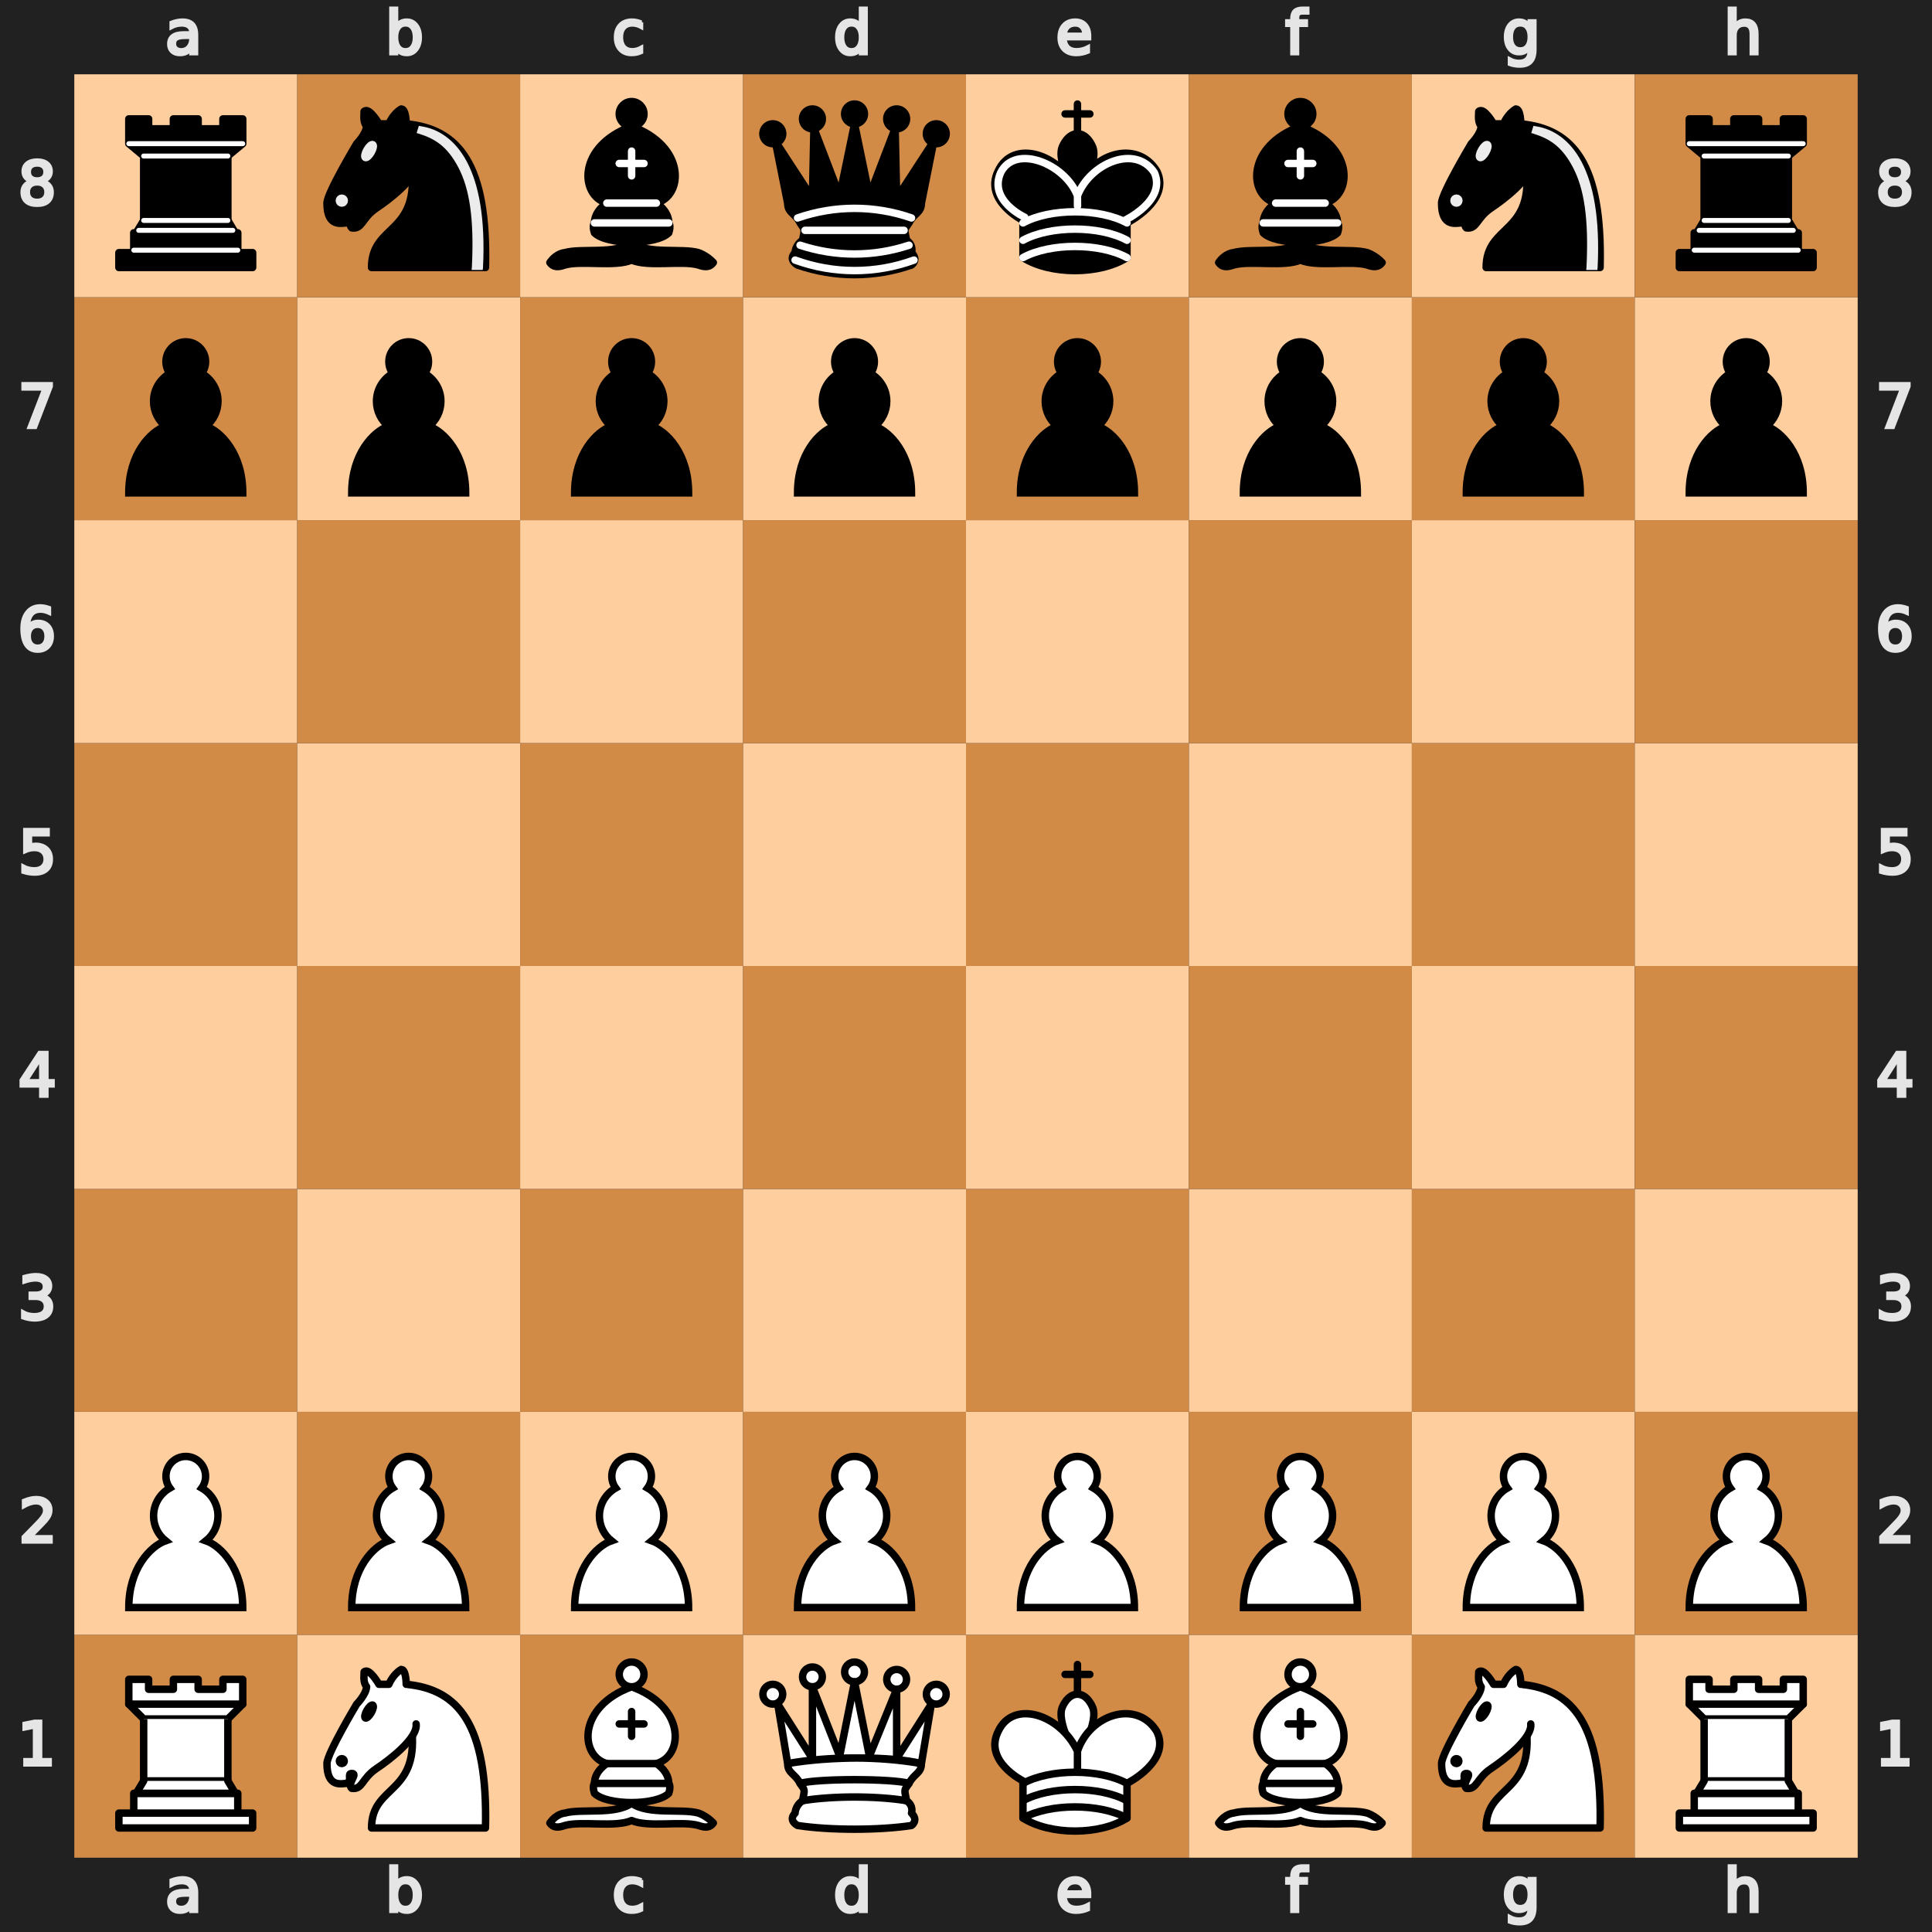
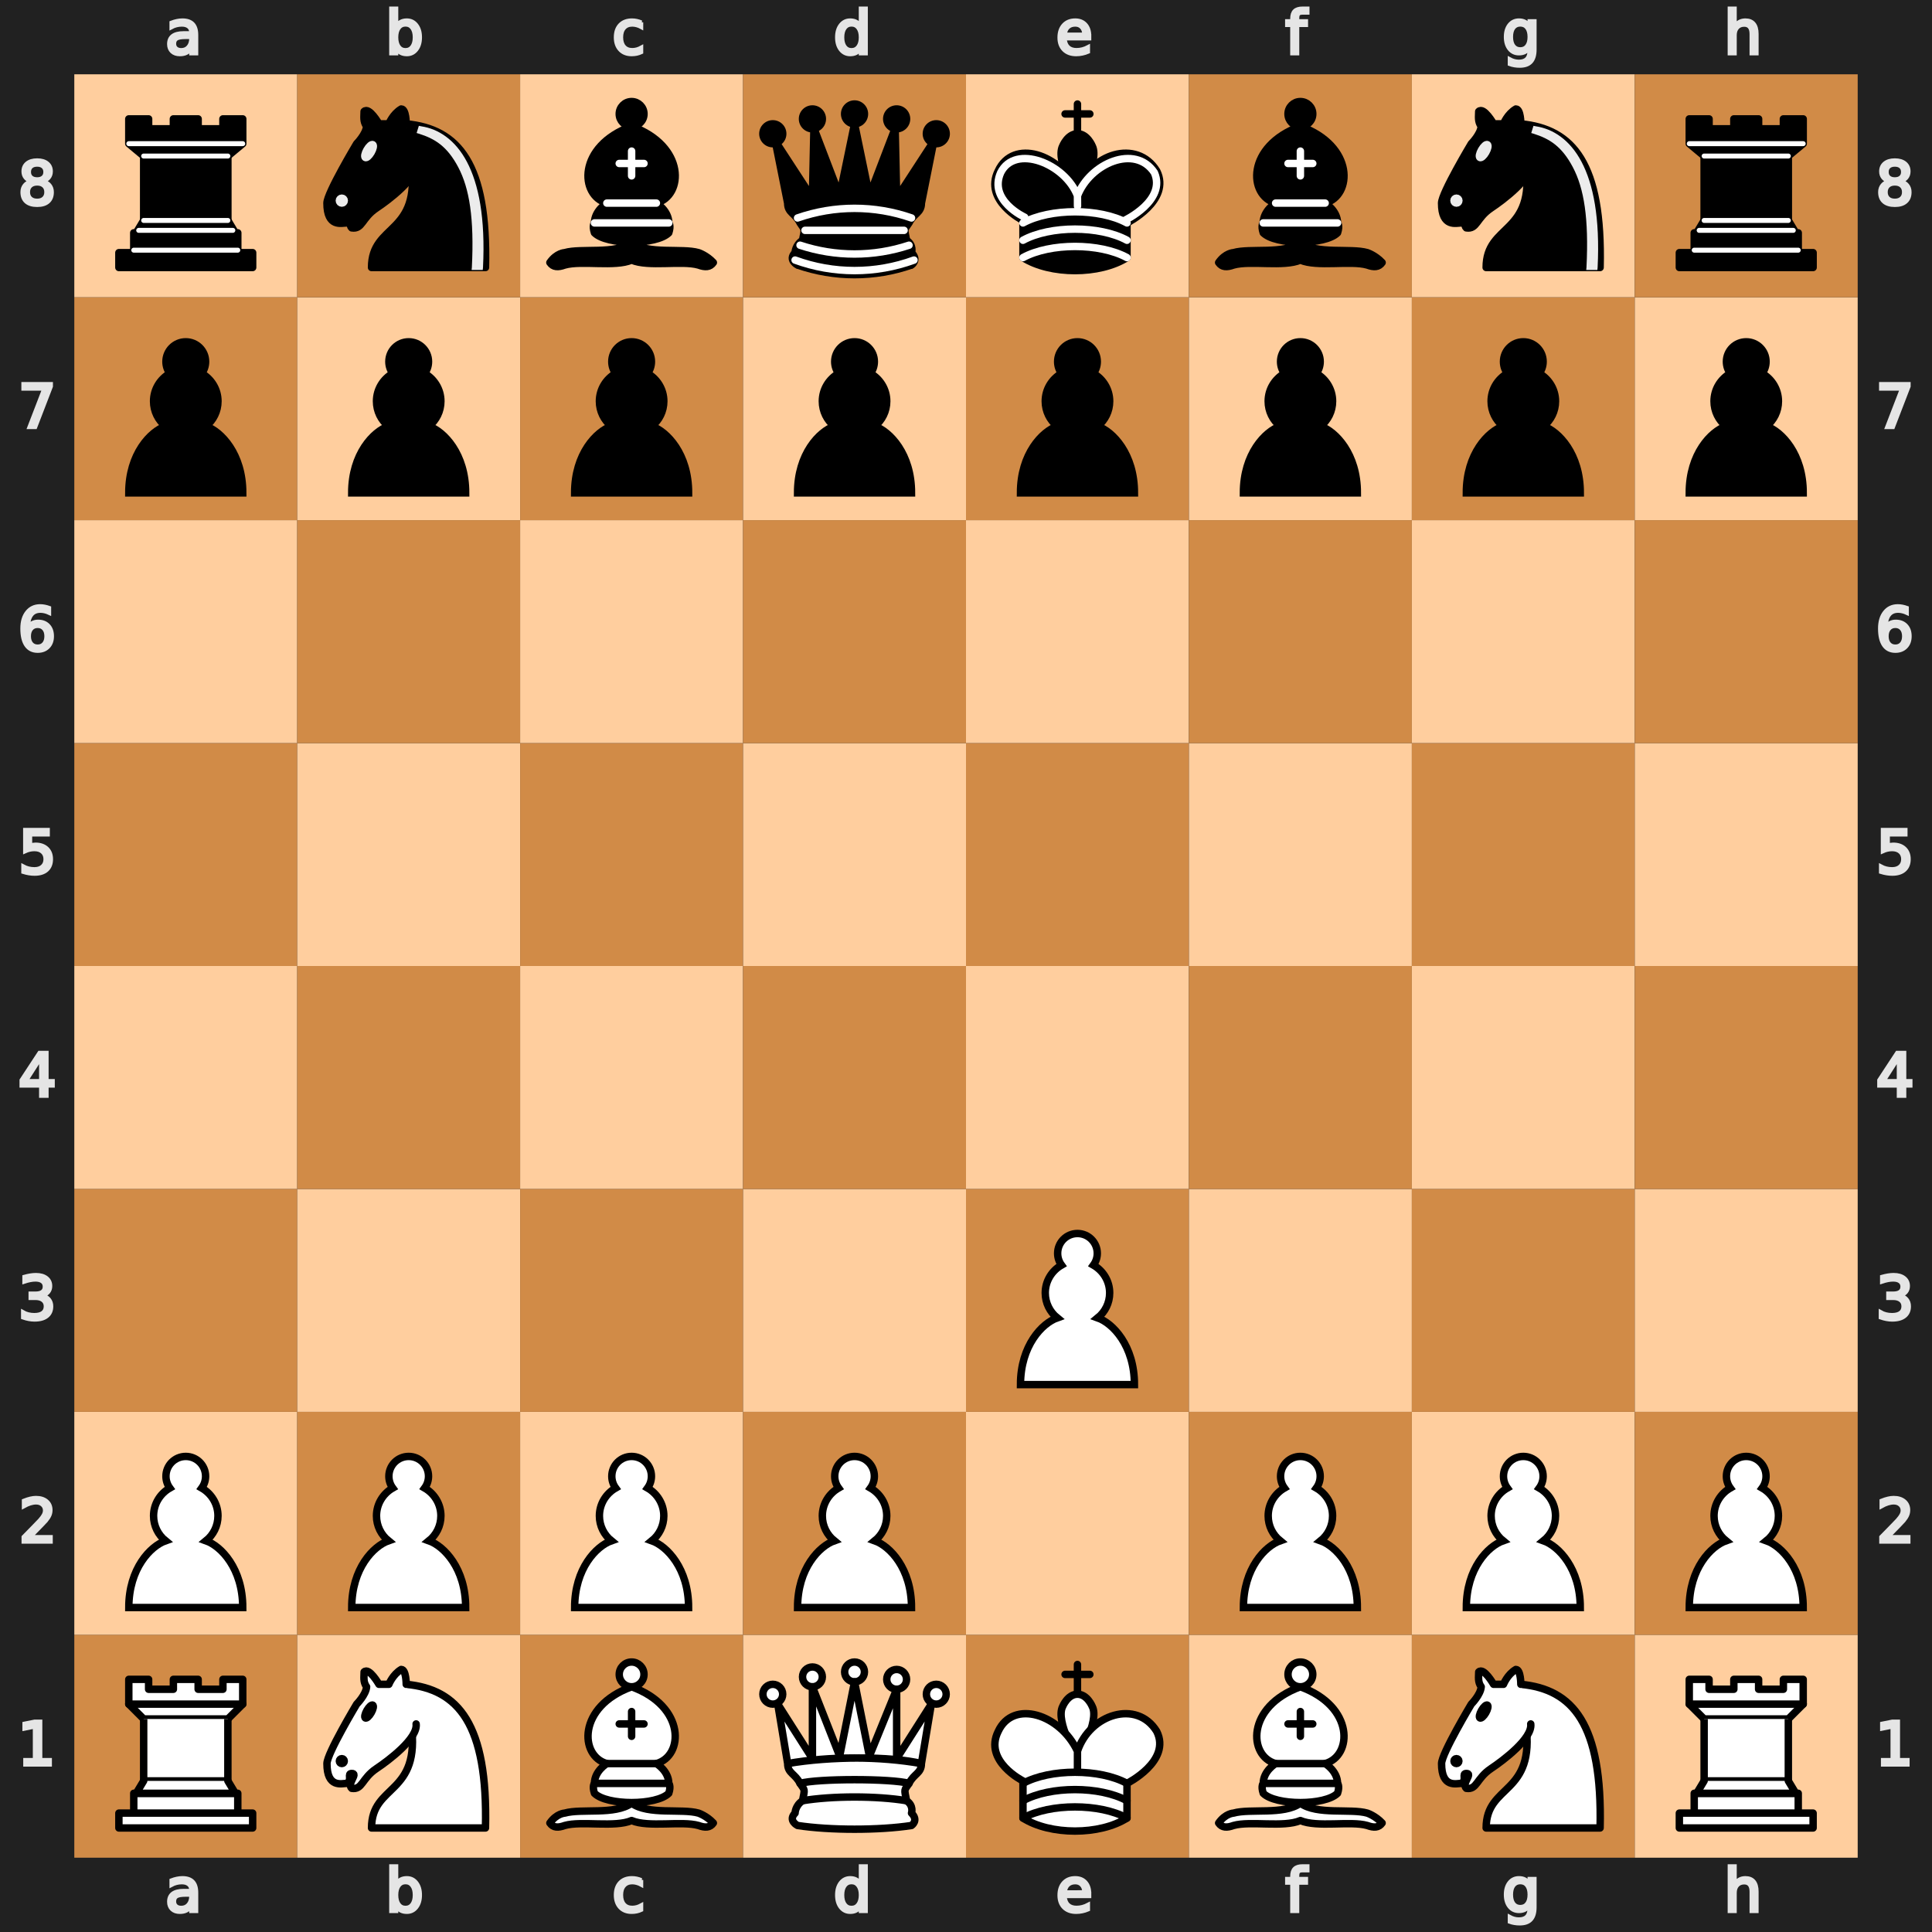
<svg xmlns="http://www.w3.org/2000/svg" xmlns:xlink="http://www.w3.org/1999/xlink" version="1.2" baseProfile="tiny" viewBox="0 0 390 390">
  <defs>
    <g id="white-pawn" class="white pawn">
      <path d="M22.5 9c-2.21 0-4 1.79-4 4 0 .89.29 1.71.78 2.38C17.33 16.5 16 18.59 16 21c0 2.03.94 3.84 2.41 5.03-3 1.06-7.41 5.55-7.41 13.47h23c0-7.92-4.41-12.41-7.41-13.47 1.47-1.19 2.41-3 2.41-5.03 0-2.41-1.33-4.5-3.28-5.62.49-.67.78-1.49.78-2.38 0-2.21-1.79-4-4-4z" fill="#fff" stroke="#000" stroke-width="1.5" stroke-linecap="round" />
    </g>
    <g id="white-knight" class="white knight" fill="none" fill-rule="evenodd" stroke="#000" stroke-width="1.5" stroke-linecap="round" stroke-linejoin="round">
      <path d="M 22,10 C 32.5,11 38.5,18 38,39 L 15,39 C 15,30 25,32.5 23,18" style="fill:#ffffff; stroke:#000000;" />
      <path d="M 24,18 C 24.38,20.91 18.45,25.37 16,27 C 13,29 13.18,31.34 11,31 C 9.958,30.06 12.41,27.96 11,28 C 10,28 11.19,29.23 10,30 C 9,30 5.997,31 6,26 C 6,24 12,14 12,14 C 12,14 13.89,12.1 14,10.5 C 13.27,9.506 13.5,8.5 13.5,7.5 C 14.5,6.5 16.5,10 16.5,10 L 18.5,10 C 18.5,10 19.28,8.008 21,7 C 22,7 22,10 22,10" style="fill:#ffffff; stroke:#000000;" />
      <path d="M 9.5 25.5 A 0.5 0.5 0 1 1 8.5,25.5 A 0.5 0.5 0 1 1 9.5 25.5 z" style="fill:#000000; stroke:#000000;" />
      <path d="M 15 15.5 A 0.5 1.5 0 1 1 14,15.5 A 0.5 1.5 0 1 1 15 15.5 z" transform="matrix(0.866,0.5,-0.5,0.866,9.693,-5.173)" style="fill:#000000; stroke:#000000;" />
    </g>
    <g id="white-bishop" class="white bishop" fill="none" fill-rule="evenodd" stroke="#000" stroke-width="1.5" stroke-linecap="round" stroke-linejoin="round">
      <g fill="#fff" stroke-linecap="butt">
        <path d="M9 36c3.39-.97 10.11.43 13.5-2 3.39 2.43 10.11 1.03 13.5 2 0 0 1.65.54 3 2-.68.97-1.65.99-3 .5-3.39-.97-10.11.46-13.5-1-3.39 1.46-10.11.03-13.5 1-1.354.49-2.323.47-3-.5 1.354-1.94 3-2 3-2zM15 32c2.5 2.5 12.5 2.5 15 0 .5-1.5 0-2 0-2 0-2.5-2.5-4-2.5-4 5.5-1.5 6-11.5-5-15.5-11 4-10.5 14-5 15.5 0 0-2.5 1.5-2.5 4 0 0-.5.5 0 2zM25 8a2.5 2.5 0 1 1-5 0 2.5 2.5 0 1 1 5 0z" />
      </g>
      <path d="M17.5 26h10M15 30h15m-7.5-14.5v5M20 18h5" stroke-linejoin="miter" />
    </g>
    <g id="white-rook" class="white rook" fill="#fff" fill-rule="evenodd" stroke="#000" stroke-width="1.5" stroke-linecap="round" stroke-linejoin="round">
      <path d="M9 39h27v-3H9v3zM12 36v-4h21v4H12zM11 14V9h4v2h5V9h5v2h5V9h4v5" stroke-linecap="butt" />
      <path d="M34 14l-3 3H14l-3-3" />
      <path d="M31 17v12.5H14V17" stroke-linecap="butt" stroke-linejoin="miter" />
      <path d="M31 29.5l1.5 2.5h-20l1.5-2.5" />
      <path d="M11 14h23" fill="none" stroke-linejoin="miter" />
    </g>
    <g id="white-queen" class="white queen" fill="#fff" fill-rule="evenodd" stroke="#000" stroke-width="1.5" stroke-linecap="round" stroke-linejoin="round">
      <path d="M8 12a2 2 0 1 1-4 0 2 2 0 1 1 4 0zM24.5 7.5a2 2 0 1 1-4 0 2 2 0 1 1 4 0zM41 12a2 2 0 1 1-4 0 2 2 0 1 1 4 0zM16 8.5a2 2 0 1 1-4 0 2 2 0 1 1 4 0zM33 9a2 2 0 1 1-4 0 2 2 0 1 1 4 0z" />
      <path d="M9 26c8.5-1.5 21-1.5 27 0l2-12-7 11V11l-5.5 13.5-3-15-3 15-5.5-14V25L7 14l2 12zM9 26c0 2 1.5 2 2.5 4 1 1.5 1 1 .5 3.5-1.5 1-1.5 2.5-1.5 2.5-1.5 1.5.5 2.5.5 2.5 6.5 1 16.5 1 23 0 0 0 1.5-1 0-2.5 0 0 .5-1.5-1-2.5-.5-2.5-.5-2 .5-3.5 1-2 2.5-2 2.5-4-8.5-1.5-18.5-1.5-27 0z" stroke-linecap="butt" />
      <path d="M11.5 30c3.5-1 18.5-1 22 0M12 33.5c6-1 15-1 21 0" fill="none" />
    </g>
    <g id="white-king" class="white king" fill="none" fill-rule="evenodd" stroke="#000" stroke-width="1.5" stroke-linecap="round" stroke-linejoin="round">
      <path d="M22.5 11.63V6M20 8h5" stroke-linejoin="miter" />
      <path d="M22.5 25s4.5-7.5 3-10.5c0 0-1-2.5-3-2.5s-3 2.5-3 2.5c-1.5 3 3 10.5 3 10.5" fill="#fff" stroke-linecap="butt" stroke-linejoin="miter" />
      <path d="M11.5 37c5.5 3.5 15.5 3.5 21 0v-7s9-4.5 6-10.5c-4-6.5-13.5-3.5-16 4V27v-3.5c-3.5-7.5-13-10.5-16-4-3 6 5 10 5 10V37z" fill="#fff" />
      <path d="M11.5 30c5.5-3 15.5-3 21 0m-21 3.5c5.5-3 15.5-3 21 0m-21 3.5c5.5-3 15.5-3 21 0" />
    </g>
    <g id="black-pawn" class="black pawn">
      <path d="M22.5 9c-2.21 0-4 1.79-4 4 0 .89.29 1.71.78 2.38C17.33 16.5 16 18.59 16 21c0 2.03.94 3.84 2.41 5.03-3 1.06-7.41 5.55-7.41 13.47h23c0-7.92-4.41-12.41-7.41-13.47 1.47-1.19 2.41-3 2.41-5.03 0-2.41-1.33-4.5-3.28-5.62.49-.67.78-1.49.78-2.38 0-2.21-1.79-4-4-4z" fill="#000" stroke="#000" stroke-width="1.5" stroke-linecap="round" />
    </g>
    <g id="black-knight" class="black knight" fill="none" fill-rule="evenodd" stroke="#000" stroke-width="1.5" stroke-linecap="round" stroke-linejoin="round">
      <path d="M 22,10 C 32.5,11 38.5,18 38,39 L 15,39 C 15,30 25,32.5 23,18" style="fill:#000000; stroke:#000000;" />
      <path d="M 24,18 C 24.38,20.91 18.45,25.37 16,27 C 13,29 13.18,31.34 11,31 C 9.958,30.06 12.41,27.96 11,28 C 10,28 11.19,29.23 10,30 C 9,30 5.997,31 6,26 C 6,24 12,14 12,14 C 12,14 13.89,12.1 14,10.5 C 13.27,9.506 13.5,8.5 13.5,7.5 C 14.5,6.5 16.5,10 16.5,10 L 18.5,10 C 18.5,10 19.28,8.008 21,7 C 22,7 22,10 22,10" style="fill:#000000; stroke:#000000;" />
      <path d="M 9.5 25.5 A 0.5 0.5 0 1 1 8.5,25.5 A 0.5 0.5 0 1 1 9.5 25.5 z" style="fill:#ececec; stroke:#ececec;" />
      <path d="M 15 15.5 A 0.5 1.5 0 1 1 14,15.5 A 0.5 1.5 0 1 1 15 15.5 z" transform="matrix(0.866,0.5,-0.5,0.866,9.693,-5.173)" style="fill:#ececec; stroke:#ececec;" />
      <path d="M 24.55,10.4 L 24.1,11.85 L 24.6,12 C 27.75,13 30.25,14.49 32.5,18.75 C 34.75,23.01 35.75,29.06 35.25,39 L 35.2,39.5 L 37.45,39.5 L 37.5,39 C 38,28.94 36.62,22.15 34.25,17.66 C 31.88,13.17 28.46,11.02 25.06,10.5 L 24.55,10.4 z " style="fill:#ececec; stroke:none;" />
    </g>
    <g id="black-bishop" class="black bishop" fill="none" fill-rule="evenodd" stroke="#000" stroke-width="1.5" stroke-linecap="round" stroke-linejoin="round">
      <path d="M9 36c3.39-.97 10.11.43 13.5-2 3.39 2.43 10.11 1.03 13.5 2 0 0 1.65.54 3 2-.68.97-1.65.99-3 .5-3.39-.97-10.11.46-13.5-1-3.39 1.46-10.11.03-13.5 1-1.354.49-2.323.47-3-.5 1.354-1.94 3-2 3-2zm6-4c2.5 2.5 12.5 2.5 15 0 .5-1.5 0-2 0-2 0-2.5-2.5-4-2.5-4 5.5-1.5 6-11.5-5-15.5-11 4-10.5 14-5 15.5 0 0-2.5 1.5-2.5 4 0 0-.5.5 0 2zM25 8a2.5 2.5 0 1 1-5 0 2.5 2.5 0 1 1 5 0z" fill="#000" stroke-linecap="butt" />
      <path d="M17.5 26h10M15 30h15m-7.5-14.5v5M20 18h5" stroke="#fff" stroke-linejoin="miter" />
    </g>
    <g id="black-rook" class="black rook" fill="#000" fill-rule="evenodd" stroke="#000" stroke-width="1.5" stroke-linecap="round" stroke-linejoin="round">
      <path d="M9 39h27v-3H9v3zM12.5 32l1.5-2.5h17l1.5 2.5h-20zM12 36v-4h21v4H12z" stroke-linecap="butt" />
      <path d="M14 29.5v-13h17v13H14z" stroke-linecap="butt" stroke-linejoin="miter" />
      <path d="M14 16.5L11 14h23l-3 2.5H14zM11 14V9h4v2h5V9h5v2h5V9h4v5H11z" stroke-linecap="butt" />
      <path d="M12 35.5h21M13 31.5h19M14 29.5h17M14 16.5h17M11 14h23" fill="none" stroke="#fff" stroke-width="1" stroke-linejoin="miter" />
    </g>
    <g id="black-queen" class="black queen" fill="#000" fill-rule="evenodd" stroke="#000" stroke-width="1.5" stroke-linecap="round" stroke-linejoin="round">
      <g fill="#000" stroke="none">
        <circle cx="6" cy="12" r="2.75" />
        <circle cx="14" cy="9" r="2.75" />
        <circle cx="22.5" cy="8" r="2.75" />
        <circle cx="31" cy="9" r="2.75" />
        <circle cx="39" cy="12" r="2.75" />
      </g>
      <path d="M9 26c8.5-1.5 21-1.5 27 0l2.5-12.5L31 25l-.3-14.1-5.2 13.6-3-14.5-3 14.5-5.2-13.6L14 25 6.5 13.5 9 26zM9 26c0 2 1.5 2 2.5 4 1 1.5 1 1 .5 3.5-1.5 1-1.5 2.5-1.5 2.5-1.5 1.5.5 2.5.5 2.5 6.5 1 16.5 1 23 0 0 0 1.5-1 0-2.5 0 0 .5-1.5-1-2.5-.5-2.5-.5-2 .5-3.5 1-2 2.5-2 2.5-4-8.5-1.5-18.5-1.5-27 0z" stroke-linecap="butt" />
      <path d="M11 38.5a35 35 1 0 0 23 0" fill="none" stroke-linecap="butt" />
      <path d="M11 29a35 35 1 0 1 23 0M12.5 31.5h20M11.5 34.5a35 35 1 0 0 22 0M10.5 37.5a35 35 1 0 0 24 0" fill="none" stroke="#fff" />
    </g>
    <g id="black-king" class="black king" fill="none" fill-rule="evenodd" stroke="#000" stroke-width="1.5" stroke-linecap="round" stroke-linejoin="round">
      <path d="M22.5 11.63V6" stroke-linejoin="miter" />
      <path d="M22.5 25s4.5-7.5 3-10.5c0 0-1-2.5-3-2.5s-3 2.5-3 2.5c-1.5 3 3 10.5 3 10.5" fill="#000" stroke-linecap="butt" stroke-linejoin="miter" />
      <path d="M11.5 37c5.5 3.5 15.5 3.5 21 0v-7s9-4.5 6-10.5c-4-6.5-13.5-3.5-16 4V27v-3.5c-3.5-7.5-13-10.5-16-4-3 6 5 10 5 10V37z" fill="#000" />
      <path d="M20 8h5" stroke-linejoin="miter" />
      <path d="M32 29.5s8.5-4 6.03-9.65C34.15 14 25 18 22.5 24.5l.01 2.1-.01-2.1C20 18 9.906 14 6.997 19.85c-2.497 5.65 4.853 9 4.853 9M11.5 30c5.5-3 15.5-3 21 0m-21 3.5c5.5-3 15.5-3 21 0m-21 3.5c5.5-3 15.5-3 21 0" stroke="#fff" />
    </g>
  </defs>
  <rect x="0" y="0" width="390" height="390" fill="#212121" />
  <g transform="translate(20, 0) scale(0.75, 0.75)" fill="#e5e5e5" stroke="#e5e5e5">
    <path d="M23.328 10.016q-1.742 0-2.414.398-.672.398-.672 1.36 0 .765.5 1.218.508.445 1.375.445 1.196 0 1.914-.843.727-.852.727-2.258v-.32zm2.867-.594v4.992h-1.437v-1.328q-.492.797-1.227 1.18-.734.375-1.797.375-1.343 0-2.14-.75-.79-.758-.79-2.024 0-1.476.985-2.226.992-.75 2.953-.75h2.016V8.75q0-.992-.656-1.531-.649-.547-1.829-.547-.75 0-1.46.18-.711.18-1.368.539V6.062q.79-.304 1.532-.453.742-.156 1.445-.156 1.898 0 2.836.984.937.985.937 2.985z" />
  </g>
  <g transform="translate(20, 375) scale(0.75, 0.75)" fill="#e5e5e5" stroke="#e5e5e5">
    <path d="M23.328 10.016q-1.742 0-2.414.398-.672.398-.672 1.36 0 .765.5 1.218.508.445 1.375.445 1.196 0 1.914-.843.727-.852.727-2.258v-.32zm2.867-.594v4.992h-1.437v-1.328q-.492.797-1.227 1.18-.734.375-1.797.375-1.343 0-2.14-.75-.79-.758-.79-2.024 0-1.476.985-2.226.992-.75 2.953-.75h2.016V8.75q0-.992-.656-1.531-.649-.547-1.829-.547-.75 0-1.46.18-.711.18-1.368.539V6.062q.79-.304 1.532-.453.742-.156 1.445-.156 1.898 0 2.836.984.937.985.937 2.985z" />
  </g>
  <g transform="translate(65, 0) scale(0.75, 0.75)" fill="#e5e5e5" stroke="#e5e5e5">
    <path d="M24.922 10.047q0-1.586-.656-2.485-.649-.906-1.79-.906-1.14 0-1.796.906-.649.899-.649 2.485 0 1.586.649 2.492.656.898 1.797.898 1.14 0 1.789-.898.656-.906.656-2.492zm-4.89-3.055q.452-.781 1.14-1.156.695-.383 1.656-.383 1.594 0 2.586 1.266 1 1.265 1 3.328 0 2.062-1 3.328-.992 1.266-2.586 1.266-.96 0-1.656-.375-.688-.383-1.14-1.164v1.312h-1.446V2.258h1.445z" />
  </g>
  <g transform="translate(65, 375) scale(0.75, 0.75)" fill="#e5e5e5" stroke="#e5e5e5">
    <path d="M24.922 10.047q0-1.586-.656-2.485-.649-.906-1.79-.906-1.14 0-1.796.906-.649.899-.649 2.485 0 1.586.649 2.492.656.898 1.797.898 1.14 0 1.789-.898.656-.906.656-2.492zm-4.89-3.055q.452-.781 1.14-1.156.695-.383 1.656-.383 1.594 0 2.586 1.266 1 1.265 1 3.328 0 2.062-1 3.328-.992 1.266-2.586 1.266-.96 0-1.656-.375-.688-.383-1.14-1.164v1.312h-1.446V2.258h1.445z" />
  </g>
  <g transform="translate(110, 0) scale(0.75, 0.75)" fill="#e5e5e5" stroke="#e5e5e5">
    <path d="M25.96 6v1.344q-.608-.336-1.226-.5-.609-.172-1.234-.172-1.398 0-2.172.89-.773.883-.773 2.485 0 1.601.773 2.492.774.883 2.172.883.625 0 1.234-.164.618-.172 1.227-.508v1.328q-.602.281-1.25.422-.64.14-1.367.14-1.977 0-3.14-1.242-1.165-1.242-1.165-3.351 0-2.14 1.172-3.367 1.18-1.227 3.227-1.227.664 0 1.296.14.633.134 1.227.407z" />
  </g>
  <g transform="translate(110, 375) scale(0.75, 0.75)" fill="#e5e5e5" stroke="#e5e5e5">
    <path d="M25.96 6v1.344q-.608-.336-1.226-.5-.609-.172-1.234-.172-1.398 0-2.172.89-.773.883-.773 2.485 0 1.601.773 2.492.774.883 2.172.883.625 0 1.234-.164.618-.172 1.227-.508v1.328q-.602.281-1.25.422-.64.14-1.367.14-1.977 0-3.14-1.242-1.165-1.242-1.165-3.351 0-2.14 1.172-3.367 1.18-1.227 3.227-1.227.664 0 1.296.14.633.134 1.227.407z" />
  </g>
  <g transform="translate(155, 0) scale(0.75, 0.75)" fill="#e5e5e5" stroke="#e5e5e5">
    <path d="M24.973 6.992V2.258h1.437v12.156h-1.437v-1.312q-.453.78-1.149 1.164-.687.375-1.656.375-1.586 0-2.586-1.266-.992-1.266-.992-3.328 0-2.063.992-3.328 1-1.266 2.586-1.266.969 0 1.656.383.696.375 1.149 1.156zm-4.899 3.055q0 1.586.649 2.492.656.898 1.797.898 1.14 0 1.796-.898.657-.906.657-2.492 0-1.586-.657-2.485-.656-.906-1.796-.906-1.141 0-1.797.906-.649.899-.649 2.485z" />
  </g>
  <g transform="translate(155, 375) scale(0.75, 0.75)" fill="#e5e5e5" stroke="#e5e5e5">
    <path d="M24.973 6.992V2.258h1.437v12.156h-1.437v-1.312q-.453.78-1.149 1.164-.687.375-1.656.375-1.586 0-2.586-1.266-.992-1.266-.992-3.328 0-2.063.992-3.328 1-1.266 2.586-1.266.969 0 1.656.383.696.375 1.149 1.156zm-4.899 3.055q0 1.586.649 2.492.656.898 1.797.898 1.14 0 1.796-.898.657-.906.657-2.492 0-1.586-.657-2.485-.656-.906-1.796-.906-1.141 0-1.797.906-.649.899-.649 2.485z" />
  </g>
  <g transform="translate(200, 0) scale(0.75, 0.75)" fill="#e5e5e5" stroke="#e5e5e5">
    <path d="M26.555 9.68v.703h-6.61q.094 1.484.89 2.265.806.774 2.235.774.828 0 1.602-.203.781-.203 1.547-.61v1.36q-.774.328-1.586.5-.813.172-1.649.172-2.093 0-3.32-1.22-1.219-1.218-1.219-3.296 0-2.148 1.157-3.406 1.164-1.266 3.132-1.266 1.766 0 2.79 1.14 1.03 1.134 1.03 3.087zm-1.438-.422q-.015-1.18-.664-1.883-.64-.703-1.703-.703-1.203 0-1.93.68-.718.68-.828 1.914z" />
  </g>
  <g transform="translate(200, 375) scale(0.75, 0.75)" fill="#e5e5e5" stroke="#e5e5e5">
    <path d="M26.555 9.68v.703h-6.61q.094 1.484.89 2.265.806.774 2.235.774.828 0 1.602-.203.781-.203 1.547-.61v1.36q-.774.328-1.586.5-.813.172-1.649.172-2.093 0-3.32-1.22-1.219-1.218-1.219-3.296 0-2.148 1.157-3.406 1.164-1.266 3.132-1.266 1.766 0 2.79 1.14 1.03 1.134 1.03 3.087zm-1.438-.422q-.015-1.18-.664-1.883-.64-.703-1.703-.703-1.203 0-1.93.68-.718.68-.828 1.914z" />
  </g>
  <g transform="translate(245, 0) scale(0.75, 0.75)" fill="#e5e5e5" stroke="#e5e5e5">
    <path d="M25.285 2.258v1.195H23.91q-.773 0-1.078.313-.297.312-.297 1.125v.773h2.367v1.117h-2.367v7.633H21.09V6.781h-1.375V5.664h1.375v-.61q0-1.46.68-2.124.68-.672 2.156-.672z" />
  </g>
  <g transform="translate(245, 375) scale(0.75, 0.75)" fill="#e5e5e5" stroke="#e5e5e5">
    <path d="M25.285 2.258v1.195H23.91q-.773 0-1.078.313-.297.312-.297 1.125v.773h2.367v1.117h-2.367v7.633H21.09V6.781h-1.375V5.664h1.375v-.61q0-1.46.68-2.124.68-.672 2.156-.672z" />
  </g>
  <g transform="translate(290, 0) scale(0.75, 0.75)" fill="#e5e5e5" stroke="#e5e5e5">
    <path d="M24.973 9.937q0-1.562-.649-2.421-.64-.86-1.804-.86-1.157 0-1.805.86-.64.859-.64 2.421 0 1.555.64 2.415.648.859 1.805.859 1.164 0 1.804-.86.649-.859.649-2.414zm1.437 3.391q0 2.234-.992 3.32-.992 1.094-3.04 1.094-.757 0-1.429-.117-.672-.11-1.304-.344v-1.398q.632.344 1.25.508.617.164 1.257.164 1.414 0 2.118-.743.703-.734.703-2.226v-.711q-.446.773-1.141 1.156-.695.383-1.664.383-1.61 0-2.594-1.227-.984-1.226-.984-3.25 0-2.03.984-3.257.985-1.227 2.594-1.227.969 0 1.664.383t1.14 1.156V5.664h1.438z" />
  </g>
  <g transform="translate(290, 375) scale(0.75, 0.75)" fill="#e5e5e5" stroke="#e5e5e5">
    <path d="M24.973 9.937q0-1.562-.649-2.421-.64-.86-1.804-.86-1.157 0-1.805.86-.64.859-.64 2.421 0 1.555.64 2.415.648.859 1.805.859 1.164 0 1.804-.86.649-.859.649-2.414zm1.437 3.391q0 2.234-.992 3.32-.992 1.094-3.04 1.094-.757 0-1.429-.117-.672-.11-1.304-.344v-1.398q.632.344 1.25.508.617.164 1.257.164 1.414 0 2.118-.743.703-.734.703-2.226v-.711q-.446.773-1.141 1.156-.695.383-1.664.383-1.61 0-2.594-1.227-.984-1.226-.984-3.25 0-2.03.984-3.257.985-1.227 2.594-1.227.969 0 1.664.383t1.14 1.156V5.664h1.438z" />
  </g>
  <g transform="translate(335, 0) scale(0.75, 0.75)" fill="#e5e5e5" stroke="#e5e5e5">
    <path d="M26.164 9.133v5.281h-1.437V9.18q0-1.243-.485-1.86-.484-.617-1.453-.617-1.164 0-1.836.742-.672.742-.672 2.024v4.945h-1.445V2.258h1.445v4.765q.516-.789 1.211-1.18.703-.39 1.617-.39 1.508 0 2.282.938.773.93.773 2.742z" />
  </g>
  <g transform="translate(335, 375) scale(0.75, 0.75)" fill="#e5e5e5" stroke="#e5e5e5">
    <path d="M26.164 9.133v5.281h-1.437V9.18q0-1.243-.485-1.86-.484-.617-1.453-.617-1.164 0-1.836.742-.672.742-.672 2.024v4.945h-1.445V2.258h1.445v4.765q.516-.789 1.211-1.18.703-.39 1.617-.39 1.508 0 2.282.938.773.93.773 2.742z" />
  </g>
  <g transform="translate(0, 335) scale(0.75, 0.75)" fill="#e5e5e5" stroke="#e5e5e5">
    <path d="M6.754 26.996h2.578v-8.898l-2.805.562v-1.437l2.79-.563h1.578v10.336h2.578v1.328h-6.72z" />
  </g>
  <g transform="translate(375, 335) scale(0.75, 0.75)" fill="#e5e5e5" stroke="#e5e5e5">
    <path d="M6.754 26.996h2.578v-8.898l-2.805.562v-1.437l2.79-.563h1.578v10.336h2.578v1.328h-6.72z" />
  </g>
  <g transform="translate(0, 290) scale(0.75, 0.75)" fill="#e5e5e5" stroke="#e5e5e5">
    <path d="M8.195 26.996h5.508v1.328H6.297v-1.328q.898-.93 2.445-2.492 1.555-1.57 1.953-2.024.758-.851 1.055-1.437.305-.594.305-1.164 0-.93-.657-1.516-.648-.586-1.695-.586-.742 0-1.57.258-.82.258-1.758.781v-1.593q.953-.383 1.781-.578.828-.196 1.516-.196 1.812 0 2.89.906 1.079.907 1.079 2.422 0 .72-.274 1.368-.265.64-.976 1.515-.196.227-1.243 1.313-1.046 1.078-2.953 3.023z" />
  </g>
  <g transform="translate(375, 290) scale(0.75, 0.75)" fill="#e5e5e5" stroke="#e5e5e5">
    <path d="M8.195 26.996h5.508v1.328H6.297v-1.328q.898-.93 2.445-2.492 1.555-1.57 1.953-2.024.758-.851 1.055-1.437.305-.594.305-1.164 0-.93-.657-1.516-.648-.586-1.695-.586-.742 0-1.57.258-.82.258-1.758.781v-1.593q.953-.383 1.781-.578.828-.196 1.516-.196 1.812 0 2.89.906 1.079.907 1.079 2.422 0 .72-.274 1.368-.265.64-.976 1.515-.196.227-1.243 1.313-1.046 1.078-2.953 3.023z" />
  </g>
  <g transform="translate(0, 245) scale(0.75, 0.75)" fill="#e5e5e5" stroke="#e5e5e5">
    <path d="M11.434 22.035q1.132.242 1.765 1.008.64.766.64 1.89 0 1.727-1.187 2.672-1.187.946-3.375.946-.734 0-1.515-.149-.774-.14-1.602-.43V26.45q.656.383 1.438.578.78.196 1.632.196 1.485 0 2.258-.586.782-.586.782-1.703 0-1.032-.727-1.61-.719-.586-2.008-.586h-1.36v-1.297h1.423q1.164 0 1.78-.46.618-.47.618-1.344 0-.899-.64-1.375-.633-.485-1.82-.485-.65 0-1.391.141-.743.14-1.633.437V16.95q.898-.25 1.68-.375.788-.125 1.484-.125 1.797 0 2.844.82 1.046.813 1.046 2.204 0 .968-.554 1.64-.555.664-1.578.922z" />
  </g>
  <g transform="translate(375, 245) scale(0.75, 0.75)" fill="#e5e5e5" stroke="#e5e5e5">
    <path d="M11.434 22.035q1.132.242 1.765 1.008.64.766.64 1.89 0 1.727-1.187 2.672-1.187.946-3.375.946-.734 0-1.515-.149-.774-.14-1.602-.43V26.45q.656.383 1.438.578.78.196 1.632.196 1.485 0 2.258-.586.782-.586.782-1.703 0-1.032-.727-1.61-.719-.586-2.008-.586h-1.36v-1.297h1.423q1.164 0 1.78-.46.618-.47.618-1.344 0-.899-.64-1.375-.633-.485-1.82-.485-.65 0-1.391.141-.743.14-1.633.437V16.95q.898-.25 1.68-.375.788-.125 1.484-.125 1.797 0 2.844.82 1.046.813 1.046 2.204 0 .968-.554 1.64-.555.664-1.578.922z" />
  </g>
  <g transform="translate(0, 200) scale(0.75, 0.75)" fill="#e5e5e5" stroke="#e5e5e5">
    <path d="M11.016 18.035L7.03 24.262h3.985zm-.414-1.375h1.984v7.602h1.664v1.312h-1.664v2.75h-1.57v-2.75H5.75v-1.523z" />
  </g>
  <g transform="translate(375, 200) scale(0.75, 0.75)" fill="#e5e5e5" stroke="#e5e5e5">
    <path d="M11.016 18.035L7.03 24.262h3.985zm-.414-1.375h1.984v7.602h1.664v1.312h-1.664v2.75h-1.57v-2.75H5.75v-1.523z" />
  </g>
  <g transform="translate(0, 155) scale(0.75, 0.75)" fill="#e5e5e5" stroke="#e5e5e5">
    <path d="M6.719 16.66h6.195v1.328h-4.75v2.86q.344-.118.688-.172.343-.063.687-.063 1.953 0 3.094 1.07 1.14 1.07 1.14 2.899 0 1.883-1.171 2.93-1.172 1.039-3.305 1.039-.735 0-1.5-.125-.758-.125-1.57-.375v-1.586q.703.383 1.453.57.75.188 1.586.188 1.351 0 2.14-.711.79-.711.79-1.93 0-1.219-.79-1.93-.789-.71-2.14-.71-.633 0-1.266.14-.625.14-1.281.438z" />
  </g>
  <g transform="translate(375, 155) scale(0.75, 0.75)" fill="#e5e5e5" stroke="#e5e5e5">
    <path d="M6.719 16.66h6.195v1.328h-4.75v2.86q.344-.118.688-.172.343-.063.687-.063 1.953 0 3.094 1.07 1.14 1.07 1.14 2.899 0 1.883-1.171 2.93-1.172 1.039-3.305 1.039-.735 0-1.5-.125-.758-.125-1.57-.375v-1.586q.703.383 1.453.57.75.188 1.586.188 1.351 0 2.14-.711.79-.711.79-1.93 0-1.219-.79-1.93-.789-.71-2.14-.71-.633 0-1.266.14-.625.14-1.281.438z" />
  </g>
  <g transform="translate(0, 110) scale(0.75, 0.75)" fill="#e5e5e5" stroke="#e5e5e5">
    <path d="M10.137 21.863q-1.063 0-1.688.727-.617.726-.617 1.992 0 1.258.617 1.992.625.727 1.688.727 1.062 0 1.68-.727.624-.734.624-1.992 0-1.266-.625-1.992-.617-.727-1.68-.727zm3.133-4.945v1.437q-.594-.28-1.204-.43-.601-.148-1.195-.148-1.562 0-2.39 1.055-.82 1.055-.938 3.188.46-.68 1.156-1.04.696-.367 1.531-.367 1.758 0 2.774 1.07 1.023 1.063 1.023 2.899 0 1.797-1.062 2.883-1.063 1.086-2.828 1.086-2.024 0-3.094-1.547-1.07-1.555-1.07-4.5 0-2.766 1.312-4.406 1.313-1.649 3.524-1.649.593 0 1.195.117.61.118 1.266.352z" />
  </g>
  <g transform="translate(375, 110) scale(0.75, 0.75)" fill="#e5e5e5" stroke="#e5e5e5">
    <path d="M10.137 21.863q-1.063 0-1.688.727-.617.726-.617 1.992 0 1.258.617 1.992.625.727 1.688.727 1.062 0 1.68-.727.624-.734.624-1.992 0-1.266-.625-1.992-.617-.727-1.68-.727zm3.133-4.945v1.437q-.594-.28-1.204-.43-.601-.148-1.195-.148-1.562 0-2.39 1.055-.82 1.055-.938 3.188.46-.68 1.156-1.04.696-.367 1.531-.367 1.758 0 2.774 1.07 1.023 1.063 1.023 2.899 0 1.797-1.062 2.883-1.063 1.086-2.828 1.086-2.024 0-3.094-1.547-1.07-1.555-1.07-4.5 0-2.766 1.312-4.406 1.313-1.649 3.524-1.649.593 0 1.195.117.61.118 1.266.352z" />
  </g>
  <g transform="translate(0, 65) scale(0.75, 0.75)" fill="#e5e5e5" stroke="#e5e5e5">
    <path d="M6.25 16.66h7.5v.672L9.516 28.324H7.867l3.985-10.336H6.25z" />
  </g>
  <g transform="translate(375, 65) scale(0.75, 0.75)" fill="#e5e5e5" stroke="#e5e5e5">
    <path d="M6.25 16.66h7.5v.672L9.516 28.324H7.867l3.985-10.336H6.25z" />
  </g>
  <g transform="translate(0, 20) scale(0.75, 0.75)" fill="#e5e5e5" stroke="#e5e5e5">
    <path d="M10 22.785q-1.125 0-1.773.602-.641.601-.641 1.656t.64 1.656q.649.602 1.774.602t1.773-.602q.649-.61.649-1.656 0-1.055-.649-1.656-.64-.602-1.773-.602zm-1.578-.672q-1.016-.25-1.586-.945-.563-.695-.563-1.695 0-1.399.993-2.211 1-.813 2.734-.813 1.742 0 2.734.813.993.812.993 2.21 0 1-.57 1.696-.563.695-1.571.945 1.14.266 1.773 1.04.641.773.641 1.89 0 1.695-1.04 2.602-1.03.906-2.96.906t-2.969-.906Q6 26.738 6 25.043q0-1.117.64-1.89.641-.774 1.782-1.04zm-.578-2.492q0 .906.562 1.414.57.508 1.594.508 1.016 0 1.586-.508.578-.508.578-1.414 0-.906-.578-1.414-.57-.508-1.586-.508-1.023 0-1.594.508-.562.508-.562 1.414z" />
  </g>
  <g transform="translate(375, 20) scale(0.75, 0.75)" fill="#e5e5e5" stroke="#e5e5e5">
    <path d="M10 22.785q-1.125 0-1.773.602-.641.601-.641 1.656t.64 1.656q.649.602 1.774.602t1.773-.602q.649-.61.649-1.656 0-1.055-.649-1.656-.64-.602-1.773-.602zm-1.578-.672q-1.016-.25-1.586-.945-.563-.695-.563-1.695 0-1.399.993-2.211 1-.813 2.734-.813 1.742 0 2.734.813.993.812.993 2.21 0 1-.57 1.696-.563.695-1.571.945 1.14.266 1.773 1.04.641.773.641 1.89 0 1.695-1.04 2.602-1.03.906-2.96.906t-2.969-.906Q6 26.738 6 25.043q0-1.117.64-1.89.641-.774 1.782-1.04zm-.578-2.492q0 .906.562 1.414.57.508 1.594.508 1.016 0 1.586-.508.578-.508.578-1.414 0-.906-.578-1.414-.57-.508-1.586-.508-1.023 0-1.594.508-.562.508-.562 1.414z" />
  </g>
  <rect x="15" y="330" width="45" height="45" class="square dark a1" stroke="none" fill="#d18b47" />
  <rect x="60" y="330" width="45" height="45" class="square light b1" stroke="none" fill="#ffce9e" />
  <rect x="105" y="330" width="45" height="45" class="square dark c1" stroke="none" fill="#d18b47" />
  <rect x="150" y="330" width="45" height="45" class="square light d1" stroke="none" fill="#ffce9e" />
  <rect x="195" y="330" width="45" height="45" class="square dark e1" stroke="none" fill="#d18b47" />
  <rect x="240" y="330" width="45" height="45" class="square light f1" stroke="none" fill="#ffce9e" />
  <rect x="285" y="330" width="45" height="45" class="square dark g1" stroke="none" fill="#d18b47" />
  <rect x="330" y="330" width="45" height="45" class="square light h1" stroke="none" fill="#ffce9e" />
  <rect x="15" y="285" width="45" height="45" class="square light a2" stroke="none" fill="#ffce9e" />
  <rect x="60" y="285" width="45" height="45" class="square dark b2" stroke="none" fill="#d18b47" />
  <rect x="105" y="285" width="45" height="45" class="square light c2" stroke="none" fill="#ffce9e" />
  <rect x="150" y="285" width="45" height="45" class="square dark d2" stroke="none" fill="#d18b47" />
  <rect x="195" y="285" width="45" height="45" class="square light e2" stroke="none" fill="#ffce9e" />
  <rect x="240" y="285" width="45" height="45" class="square dark f2" stroke="none" fill="#d18b47" />
  <rect x="285" y="285" width="45" height="45" class="square light g2" stroke="none" fill="#ffce9e" />
  <rect x="330" y="285" width="45" height="45" class="square dark h2" stroke="none" fill="#d18b47" />
  <rect x="15" y="240" width="45" height="45" class="square dark a3" stroke="none" fill="#d18b47" />
  <rect x="60" y="240" width="45" height="45" class="square light b3" stroke="none" fill="#ffce9e" />
  <rect x="105" y="240" width="45" height="45" class="square dark c3" stroke="none" fill="#d18b47" />
  <rect x="150" y="240" width="45" height="45" class="square light d3" stroke="none" fill="#ffce9e" />
  <rect x="195" y="240" width="45" height="45" class="square dark e3" stroke="none" fill="#d18b47" />
  <rect x="240" y="240" width="45" height="45" class="square light f3" stroke="none" fill="#ffce9e" />
  <rect x="285" y="240" width="45" height="45" class="square dark g3" stroke="none" fill="#d18b47" />
  <rect x="330" y="240" width="45" height="45" class="square light h3" stroke="none" fill="#ffce9e" />
  <rect x="15" y="195" width="45" height="45" class="square light a4" stroke="none" fill="#ffce9e" />
  <rect x="60" y="195" width="45" height="45" class="square dark b4" stroke="none" fill="#d18b47" />
  <rect x="105" y="195" width="45" height="45" class="square light c4" stroke="none" fill="#ffce9e" />
  <rect x="150" y="195" width="45" height="45" class="square dark d4" stroke="none" fill="#d18b47" />
  <rect x="195" y="195" width="45" height="45" class="square light e4" stroke="none" fill="#ffce9e" />
  <rect x="240" y="195" width="45" height="45" class="square dark f4" stroke="none" fill="#d18b47" />
  <rect x="285" y="195" width="45" height="45" class="square light g4" stroke="none" fill="#ffce9e" />
  <rect x="330" y="195" width="45" height="45" class="square dark h4" stroke="none" fill="#d18b47" />
  <rect x="15" y="150" width="45" height="45" class="square dark a5" stroke="none" fill="#d18b47" />
  <rect x="60" y="150" width="45" height="45" class="square light b5" stroke="none" fill="#ffce9e" />
  <rect x="105" y="150" width="45" height="45" class="square dark c5" stroke="none" fill="#d18b47" />
  <rect x="150" y="150" width="45" height="45" class="square light d5" stroke="none" fill="#ffce9e" />
  <rect x="195" y="150" width="45" height="45" class="square dark e5" stroke="none" fill="#d18b47" />
  <rect x="240" y="150" width="45" height="45" class="square light f5" stroke="none" fill="#ffce9e" />
  <rect x="285" y="150" width="45" height="45" class="square dark g5" stroke="none" fill="#d18b47" />
  <rect x="330" y="150" width="45" height="45" class="square light h5" stroke="none" fill="#ffce9e" />
  <rect x="15" y="105" width="45" height="45" class="square light a6" stroke="none" fill="#ffce9e" />
  <rect x="60" y="105" width="45" height="45" class="square dark b6" stroke="none" fill="#d18b47" />
  <rect x="105" y="105" width="45" height="45" class="square light c6" stroke="none" fill="#ffce9e" />
  <rect x="150" y="105" width="45" height="45" class="square dark d6" stroke="none" fill="#d18b47" />
  <rect x="195" y="105" width="45" height="45" class="square light e6" stroke="none" fill="#ffce9e" />
  <rect x="240" y="105" width="45" height="45" class="square dark f6" stroke="none" fill="#d18b47" />
  <rect x="285" y="105" width="45" height="45" class="square light g6" stroke="none" fill="#ffce9e" />
  <rect x="330" y="105" width="45" height="45" class="square dark h6" stroke="none" fill="#d18b47" />
  <rect x="15" y="60" width="45" height="45" class="square dark a7" stroke="none" fill="#d18b47" />
  <rect x="60" y="60" width="45" height="45" class="square light b7" stroke="none" fill="#ffce9e" />
  <rect x="105" y="60" width="45" height="45" class="square dark c7" stroke="none" fill="#d18b47" />
  <rect x="150" y="60" width="45" height="45" class="square light d7" stroke="none" fill="#ffce9e" />
  <rect x="195" y="60" width="45" height="45" class="square dark e7" stroke="none" fill="#d18b47" />
  <rect x="240" y="60" width="45" height="45" class="square light f7" stroke="none" fill="#ffce9e" />
  <rect x="285" y="60" width="45" height="45" class="square dark g7" stroke="none" fill="#d18b47" />
  <rect x="330" y="60" width="45" height="45" class="square light h7" stroke="none" fill="#ffce9e" />
  <rect x="15" y="15" width="45" height="45" class="square light a8" stroke="none" fill="#ffce9e" />
  <rect x="60" y="15" width="45" height="45" class="square dark b8" stroke="none" fill="#d18b47" />
  <rect x="105" y="15" width="45" height="45" class="square light c8" stroke="none" fill="#ffce9e" />
  <rect x="150" y="15" width="45" height="45" class="square dark d8" stroke="none" fill="#d18b47" />
  <rect x="195" y="15" width="45" height="45" class="square light e8" stroke="none" fill="#ffce9e" />
  <rect x="240" y="15" width="45" height="45" class="square dark f8" stroke="none" fill="#d18b47" />
  <rect x="285" y="15" width="45" height="45" class="square light g8" stroke="none" fill="#ffce9e" />
  <rect x="330" y="15" width="45" height="45" class="square dark h8" stroke="none" fill="#d18b47" />
  <use href="#white-rook" xlink:href="#white-rook" transform="translate(15, 330)" />
  <use href="#white-knight" xlink:href="#white-knight" transform="translate(60, 330)" />
  <use href="#white-bishop" xlink:href="#white-bishop" transform="translate(105, 330)" />
  <use href="#white-queen" xlink:href="#white-queen" transform="translate(150, 330)" />
  <use href="#white-king" xlink:href="#white-king" transform="translate(195, 330)" />
  <use href="#white-bishop" xlink:href="#white-bishop" transform="translate(240, 330)" />
  <use href="#white-knight" xlink:href="#white-knight" transform="translate(285, 330)" />
  <use href="#white-rook" xlink:href="#white-rook" transform="translate(330, 330)" />
  <use href="#white-pawn" xlink:href="#white-pawn" transform="translate(15, 285)" />
  <use href="#white-pawn" xlink:href="#white-pawn" transform="translate(60, 285)" />
  <use href="#white-pawn" xlink:href="#white-pawn" transform="translate(105, 285)" />
  <use href="#white-pawn" xlink:href="#white-pawn" transform="translate(150, 285)" />
-   <use href="#white-pawn" xlink:href="#white-pawn" transform="translate(195, 285)" />
  <use href="#white-pawn" xlink:href="#white-pawn" transform="translate(240, 285)" />
  <use href="#white-pawn" xlink:href="#white-pawn" transform="translate(285, 285)" />
  <use href="#white-pawn" xlink:href="#white-pawn" transform="translate(330, 285)" />
+   <use href="#white-pawn" xlink:href="#white-pawn" transform="translate(195, 240)" />
  <use href="#black-pawn" xlink:href="#black-pawn" transform="translate(15, 60)" />
  <use href="#black-pawn" xlink:href="#black-pawn" transform="translate(60, 60)" />
  <use href="#black-pawn" xlink:href="#black-pawn" transform="translate(105, 60)" />
  <use href="#black-pawn" xlink:href="#black-pawn" transform="translate(150, 60)" />
  <use href="#black-pawn" xlink:href="#black-pawn" transform="translate(195, 60)" />
  <use href="#black-pawn" xlink:href="#black-pawn" transform="translate(240, 60)" />
  <use href="#black-pawn" xlink:href="#black-pawn" transform="translate(285, 60)" />
  <use href="#black-pawn" xlink:href="#black-pawn" transform="translate(330, 60)" />
  <use href="#black-rook" xlink:href="#black-rook" transform="translate(15, 15)" />
  <use href="#black-knight" xlink:href="#black-knight" transform="translate(60, 15)" />
  <use href="#black-bishop" xlink:href="#black-bishop" transform="translate(105, 15)" />
  <use href="#black-queen" xlink:href="#black-queen" transform="translate(150, 15)" />
  <use href="#black-king" xlink:href="#black-king" transform="translate(195, 15)" />
  <use href="#black-bishop" xlink:href="#black-bishop" transform="translate(240, 15)" />
  <use href="#black-knight" xlink:href="#black-knight" transform="translate(285, 15)" />
  <use href="#black-rook" xlink:href="#black-rook" transform="translate(330, 15)" />
</svg>
